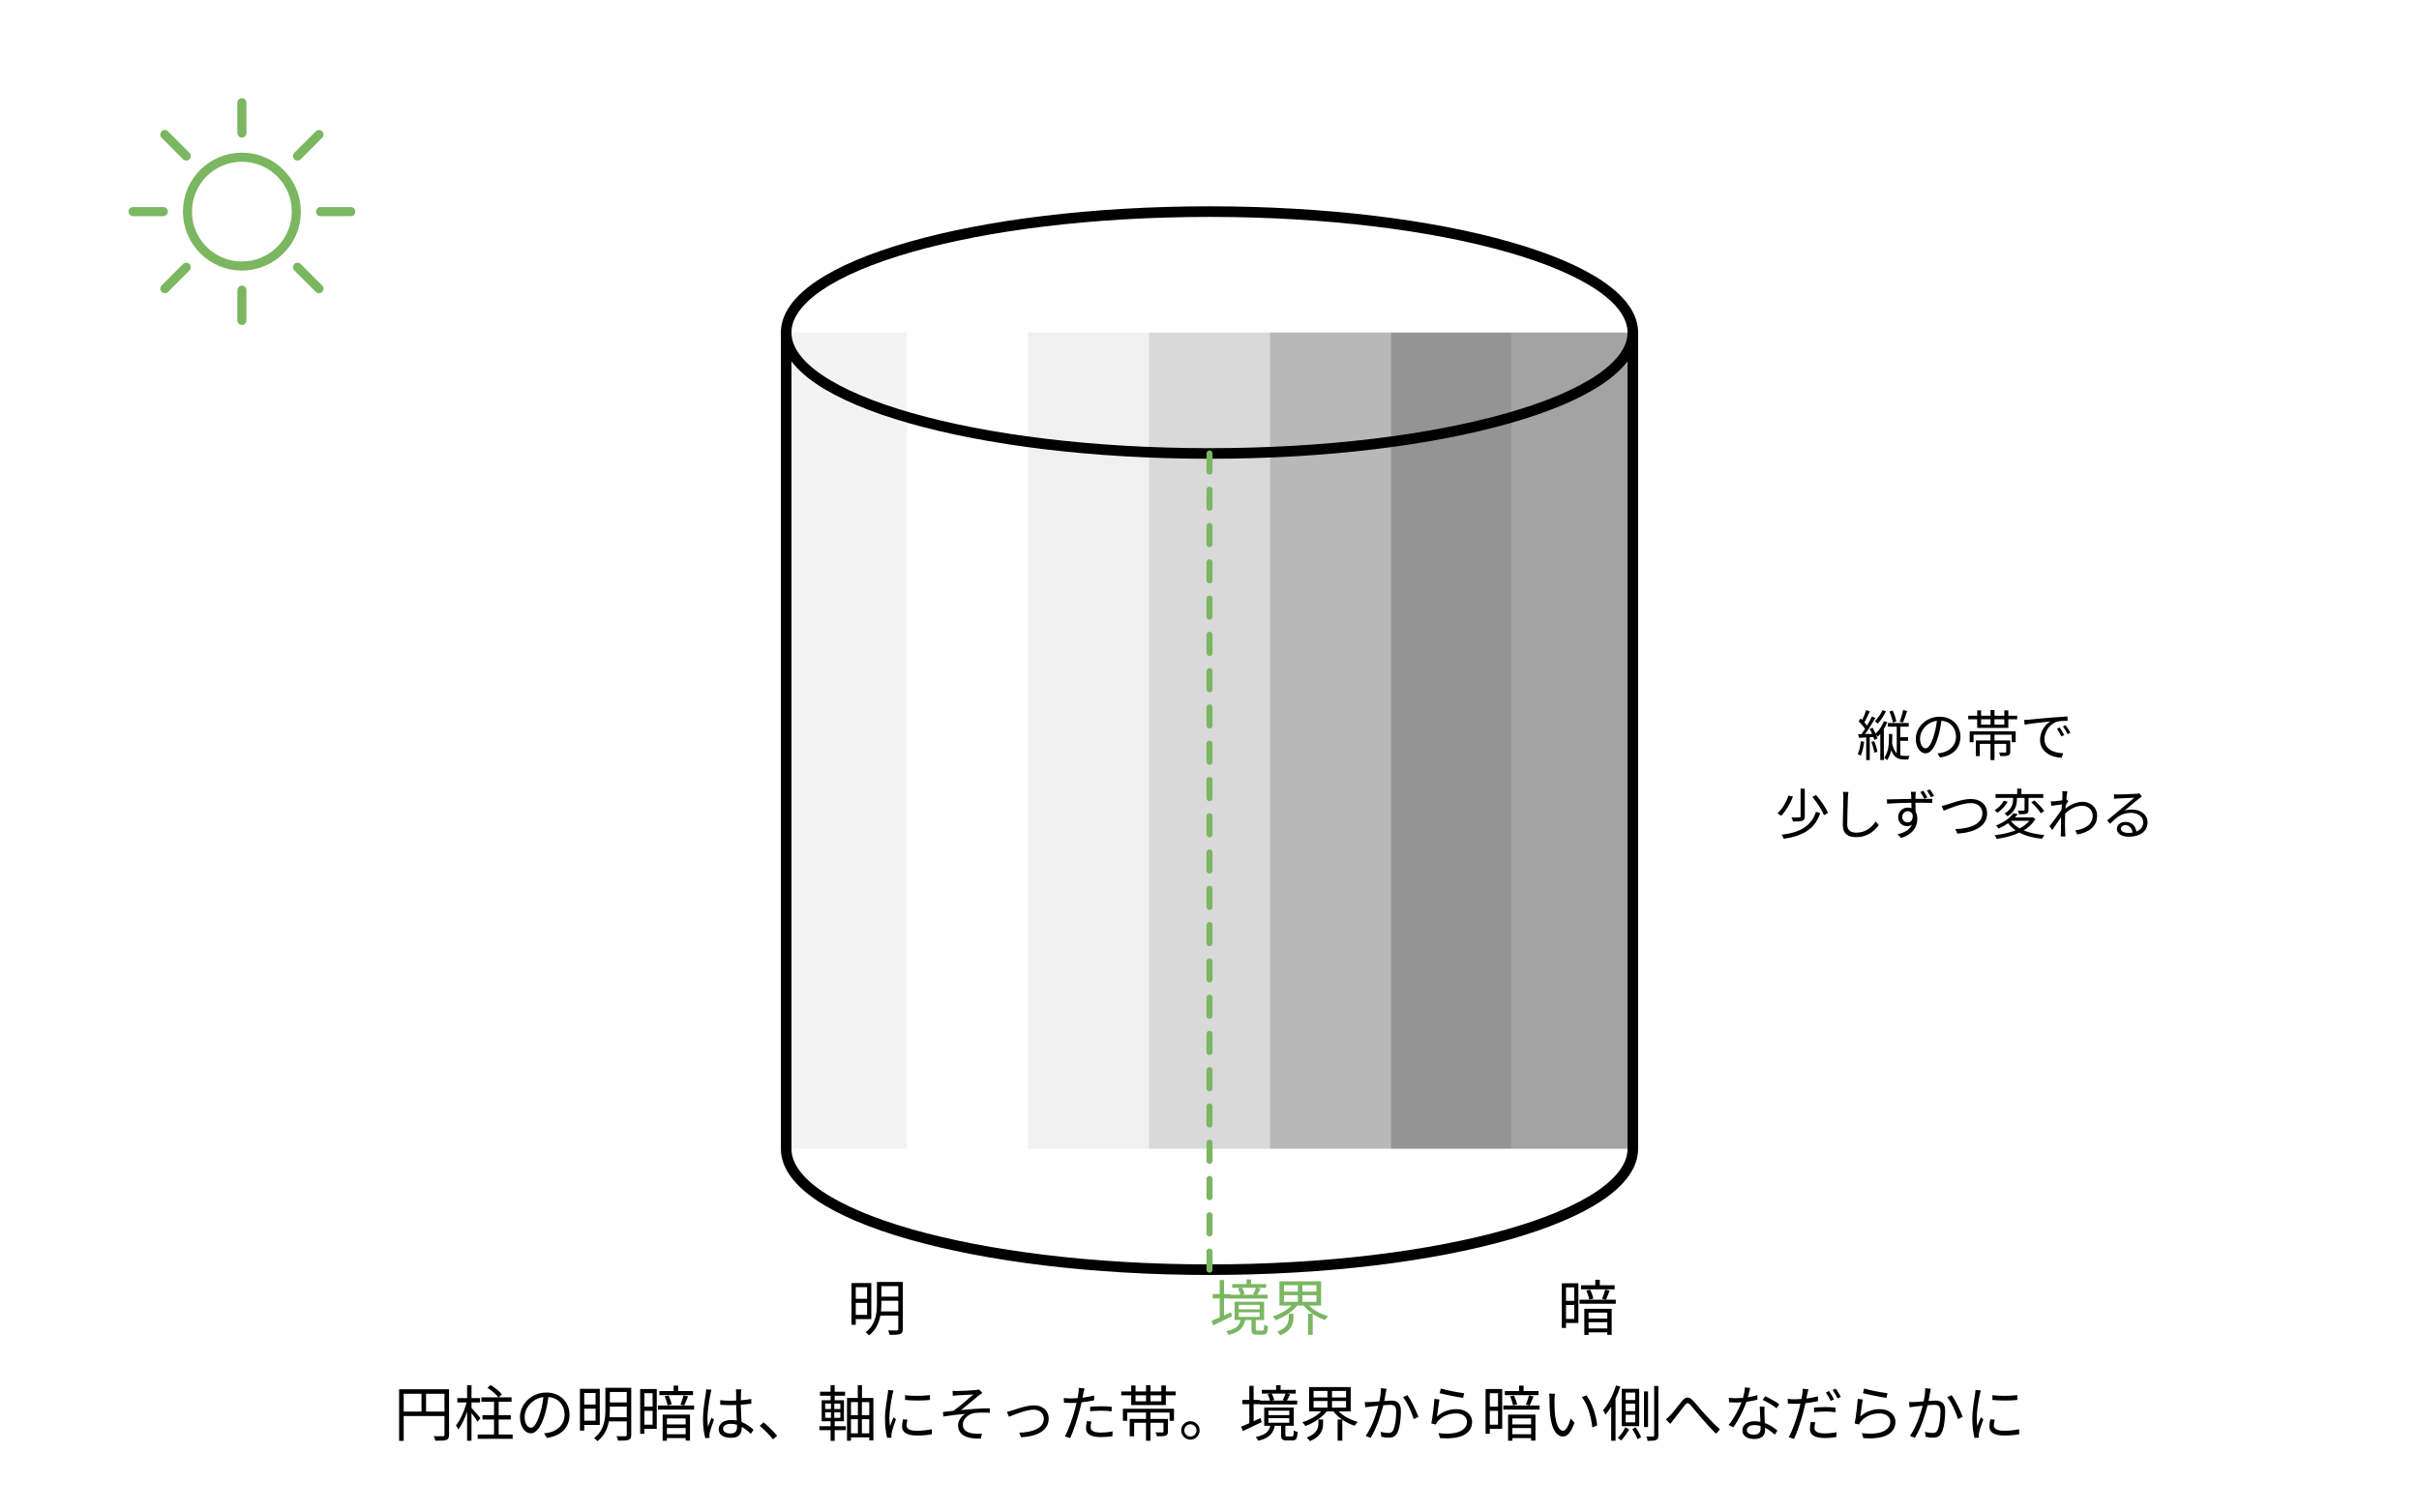
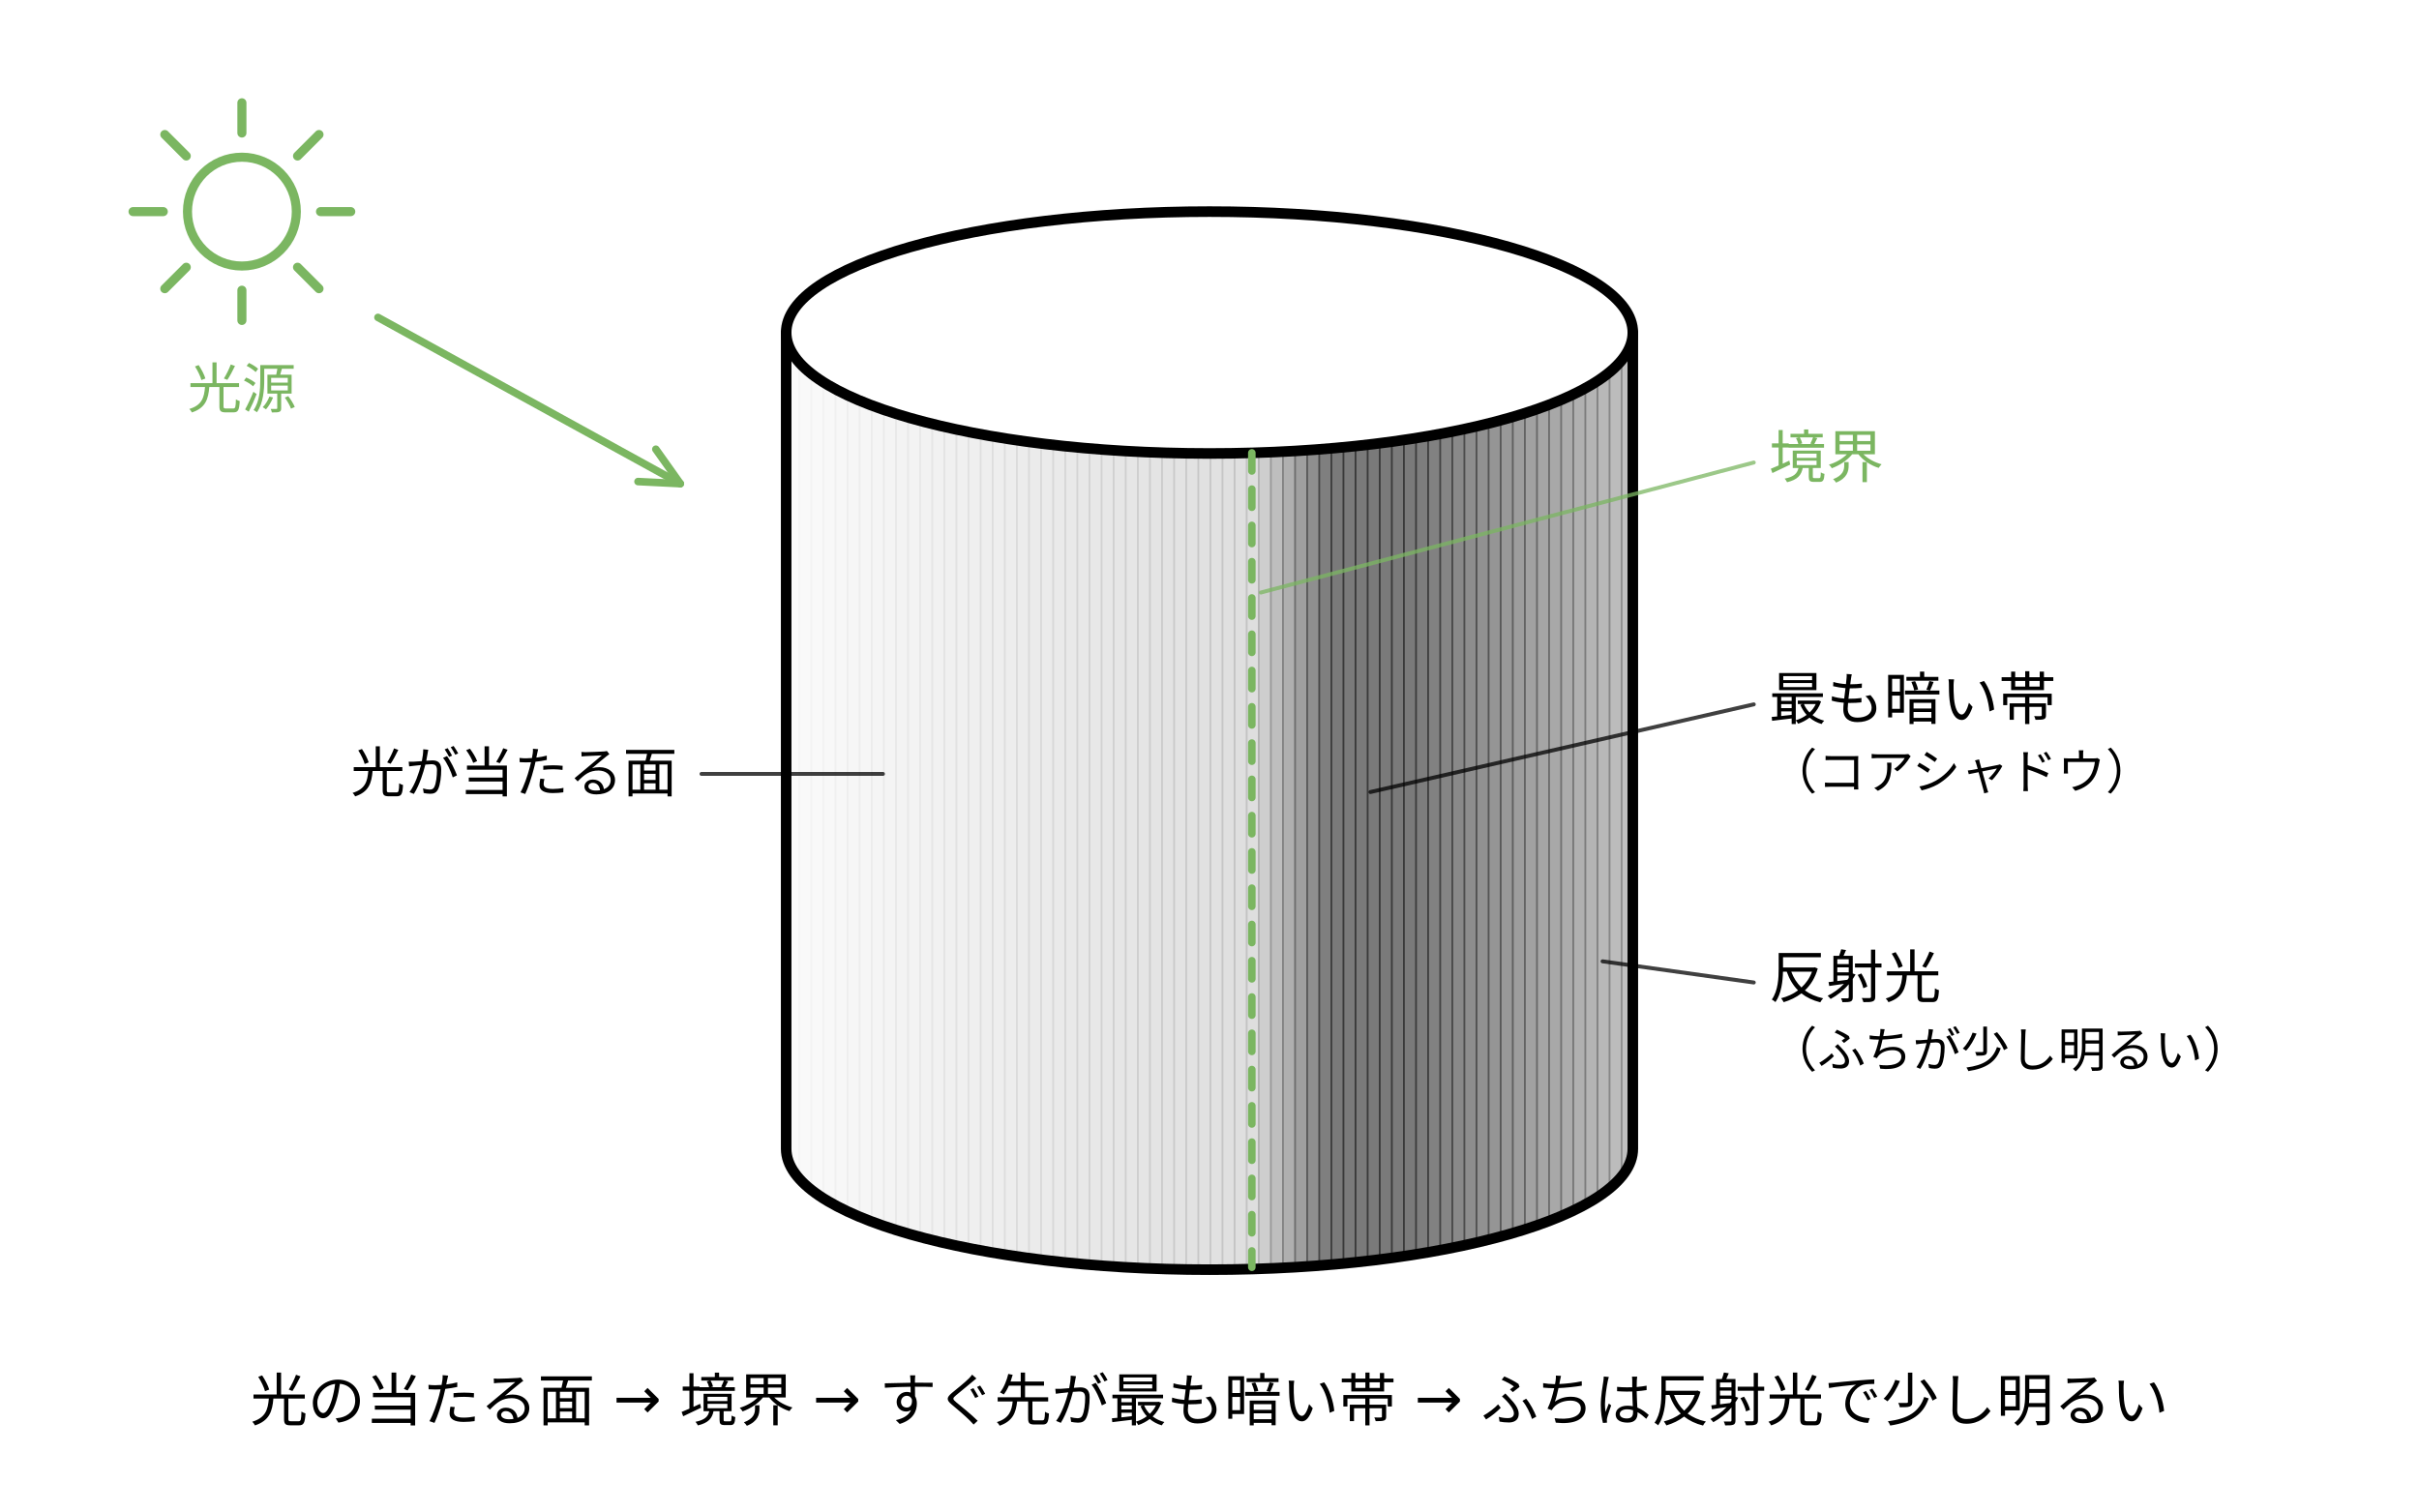
<svg xmlns="http://www.w3.org/2000/svg" viewBox="0 0 800 500" fill="none" stroke="currentColor" stroke-width="2.5" stroke-linecap="round" stroke-linejoin="round" font-family="Zen Kaku Gothic New, sans-serif">
  <circle cx="80" cy="70" r="18" stroke="#7BB661" stroke-width="3" />
  <line x1="106" y1="70" x2="116" y2="70" stroke="#7BB661" stroke-width="3" />
  <line x1="98.4" y1="88.4" x2="105.5" y2="95.5" stroke="#7BB661" stroke-width="3" />
  <line x1="80" y1="96" x2="80" y2="106" stroke="#7BB661" stroke-width="3" />
  <line x1="61.6" y1="88.4" x2="54.5" y2="95.5" stroke="#7BB661" stroke-width="3" />
  <line x1="54" y1="70" x2="44" y2="70" stroke="#7BB661" stroke-width="3" />
  <line x1="61.6" y1="51.6" x2="54.5" y2="44.5" stroke="#7BB661" stroke-width="3" />
  <line x1="80" y1="44" x2="80" y2="34" stroke="#7BB661" stroke-width="3" />
  <line x1="98.4" y1="51.6" x2="105.5" y2="44.5" stroke="#7BB661" stroke-width="3" />
-   <path d="M260,110 L300,110 L300,380 L260,380 Z" fill="currentColor" fill-opacity="0.05" stroke="none" />
-   <path d="M340,110 L380,110 L380,380 L340,380 Z" fill="currentColor" fill-opacity="0.06" stroke="none" />
-   <path d="M380,110 L420,110 L420,380 L380,380 Z" fill="currentColor" fill-opacity="0.15" stroke="none" />
-   <path d="M420,110 L460,110 L460,380 L420,380 Z" fill="currentColor" fill-opacity="0.28" stroke="none" />
-   <path d="M460,110 L500,110 L500,380 L460,380 Z" fill="currentColor" fill-opacity="0.42" stroke="none" />
-   <path d="M500,110 L540,110 L540,380 L500,380 Z" fill="currentColor" fill-opacity="0.36" stroke="none" />
+   <text x="80" y="135" font-size="18" fill="#7BB661" stroke="none" text-anchor="middle">光源</text>
+   <line x1="125" y1="105" x2="225" y2="160" stroke="#7BB661" stroke-width="2.5" />
+   <path d="M211,159.3 L225,160 L216.9,148.6" stroke="#7BB661" stroke-width="2.5" />
+   <clipPath id="cylinder-gradient-side">
+     <path d="M260,110 A140,40 0 0 0 540,110 L540,380 A140,40 0 0 1 260,380 Z" />
+   </clipPath>
+   <g clip-path="url(#cylinder-gradient-side)">
+     <rect x="260" y="108" width="4.6" height="314" fill="currentColor" fill-opacity="0.021" stroke="none" />
+     <rect x="264" y="108" width="4.6" height="314" fill="currentColor" fill-opacity="0.024" stroke="none" />
+     <rect x="268" y="108" width="4.6" height="314" fill="currentColor" fill-opacity="0.027" stroke="none" />
+     <rect x="272" y="108" width="4.6" height="314" fill="currentColor" fill-opacity="0.03" stroke="none" />
+     <rect x="276" y="108" width="4.6" height="314" fill="currentColor" fill-opacity="0.033" stroke="none" />
+     <rect x="280" y="108" width="4.6" height="314" fill="currentColor" fill-opacity="0.036" stroke="none" />
+     <rect x="284" y="108" width="4.6" height="314" fill="currentColor" fill-opacity="0.039" stroke="none" />
+     <rect x="288" y="108" width="4.6" height="314" fill="currentColor" fill-opacity="0.041" stroke="none" />
+     <rect x="292" y="108" width="4.6" height="314" fill="currentColor" fill-opacity="0.044" stroke="none" />
+     <rect x="296" y="108" width="4.6" height="314" fill="currentColor" fill-opacity="0.047" stroke="none" />
+     <rect x="300" y="108" width="4.6" height="314" fill="currentColor" fill-opacity="0.05" stroke="none" />
+     <rect x="304" y="108" width="4.6" height="314" fill="currentColor" fill-opacity="0.053" stroke="none" />
+     <rect x="308" y="108" width="4.6" height="314" fill="currentColor" fill-opacity="0.056" stroke="none" />
+     <rect x="312" y="108" width="4.6" height="314" fill="currentColor" fill-opacity="0.059" stroke="none" />
+     <rect x="316" y="108" width="4.6" height="314" fill="currentColor" fill-opacity="0.061" stroke="none" />
+     <rect x="320" y="108" width="4.6" height="314" fill="currentColor" fill-opacity="0.064" stroke="none" />
+     <rect x="324" y="108" width="4.6" height="314" fill="currentColor" fill-opacity="0.067" stroke="none" />
+     <rect x="328" y="108" width="4.6" height="314" fill="currentColor" fill-opacity="0.07" stroke="none" />
+     <rect x="332" y="108" width="4.6" height="314" fill="currentColor" fill-opacity="0.073" stroke="none" />
+     <rect x="336" y="108" width="4.6" height="314" fill="currentColor" fill-opacity="0.076" stroke="none" />
+     <rect x="340" y="108" width="4.6" height="314" fill="currentColor" fill-opacity="0.079" stroke="none" />
+     <rect x="344" y="108" width="4.6" height="314" fill="currentColor" fill-opacity="0.081" stroke="none" />
+     <rect x="348" y="108" width="4.6" height="314" fill="currentColor" fill-opacity="0.084" stroke="none" />
+     <rect x="352" y="108" width="4.6" height="314" fill="currentColor" fill-opacity="0.087" stroke="none" />
+     <rect x="356" y="108" width="4.6" height="314" fill="currentColor" fill-opacity="0.09" stroke="none" />
+     <rect x="360" y="108" width="4.6" height="314" fill="currentColor" fill-opacity="0.093" stroke="none" />
+     <rect x="364" y="108" width="4.6" height="314" fill="currentColor" fill-opacity="0.096" stroke="none" />
+     <rect x="368" y="108" width="4.6" height="314" fill="currentColor" fill-opacity="0.099" stroke="none" />
+     <rect x="372" y="108" width="4.6" height="314" fill="currentColor" fill-opacity="0.101" stroke="none" />
+     <rect x="376" y="108" width="4.6" height="314" fill="currentColor" fill-opacity="0.104" stroke="none" />
+     <rect x="380" y="108" width="4.6" height="314" fill="currentColor" fill-opacity="0.107" stroke="none" />
+     <rect x="384" y="108" width="4.6" height="314" fill="currentColor" fill-opacity="0.11" stroke="none" />
+     <rect x="388" y="108" width="4.6" height="314" fill="currentColor" fill-opacity="0.113" stroke="none" />
+     <rect x="392" y="108" width="4.6" height="314" fill="currentColor" fill-opacity="0.116" stroke="none" />
+     <rect x="396" y="108" width="4.6" height="314" fill="currentColor" fill-opacity="0.119" stroke="none" />
+     <rect x="400" y="108" width="4.6" height="314" fill="currentColor" fill-opacity="0.121" stroke="none" />
+     <rect x="404" y="108" width="4.6" height="314" fill="currentColor" fill-opacity="0.124" stroke="none" />
+     <rect x="408" y="108" width="4.6" height="314" fill="currentColor" fill-opacity="0.127" stroke="none" />
+     <rect x="412" y="108" width="4.6" height="314" fill="currentColor" fill-opacity="0.13" stroke="none" />
+     <rect x="416" y="108" width="4.6" height="314" fill="currentColor" fill-opacity="0.192" stroke="none" />
+     <rect x="420" y="108" width="4.6" height="314" fill="currentColor" fill-opacity="0.254" stroke="none" />
+     <rect x="424" y="108" width="4.6" height="314" fill="currentColor" fill-opacity="0.316" stroke="none" />
+     <rect x="428" y="108" width="4.6" height="314" fill="currentColor" fill-opacity="0.378" stroke="none" />
+     <rect x="432" y="108" width="4.6" height="314" fill="currentColor" fill-opacity="0.44" stroke="none" />
+     <rect x="436" y="108" width="4.6" height="314" fill="currentColor" fill-opacity="0.501" stroke="none" />
+     <rect x="440" y="108" width="4.6" height="314" fill="currentColor" fill-opacity="0.52" stroke="none" />
+     <rect x="444" y="108" width="4.6" height="314" fill="currentColor" fill-opacity="0.52" stroke="none" />
+     <rect x="448" y="108" width="4.6" height="314" fill="currentColor" fill-opacity="0.52" stroke="none" />
+     <rect x="452" y="108" width="4.6" height="314" fill="currentColor" fill-opacity="0.52" stroke="none" />
+     <rect x="456" y="108" width="4.6" height="314" fill="currentColor" fill-opacity="0.52" stroke="none" />
+     <rect x="460" y="108" width="4.6" height="314" fill="currentColor" fill-opacity="0.52" stroke="none" />
+     <rect x="464" y="108" width="4.6" height="314" fill="currentColor" fill-opacity="0.52" stroke="none" />
+     <rect x="468" y="108" width="4.6" height="314" fill="currentColor" fill-opacity="0.509" stroke="none" />
+     <rect x="472" y="108" width="4.6" height="314" fill="currentColor" fill-opacity="0.494" stroke="none" />
+     <rect x="476" y="108" width="4.6" height="314" fill="currentColor" fill-opacity="0.478" stroke="none" />
+     <rect x="480" y="108" width="4.6" height="314" fill="currentColor" fill-opacity="0.463" stroke="none" />
+     <rect x="484" y="108" width="4.6" height="314" fill="currentColor" fill-opacity="0.448" stroke="none" />
+     <rect x="488" y="108" width="4.6" height="314" fill="currentColor" fill-opacity="0.432" stroke="none" />
+     <rect x="492" y="108" width="4.6" height="314" fill="currentColor" fill-opacity="0.417" stroke="none" />
+     <rect x="496" y="108" width="4.6" height="314" fill="currentColor" fill-opacity="0.402" stroke="none" />
+     <rect x="500" y="108" width="4.6" height="314" fill="currentColor" fill-opacity="0.386" stroke="none" />
+     <rect x="504" y="108" width="4.6" height="314" fill="currentColor" fill-opacity="0.371" stroke="none" />
+     <rect x="508" y="108" width="4.6" height="314" fill="currentColor" fill-opacity="0.355" stroke="none" />
+     <rect x="512" y="108" width="4.6" height="314" fill="currentColor" fill-opacity="0.34" stroke="none" />
+     <rect x="516" y="108" width="4.6" height="314" fill="currentColor" fill-opacity="0.325" stroke="none" />
+     <rect x="520" y="108" width="4.6" height="314" fill="currentColor" fill-opacity="0.309" stroke="none" />
+     <rect x="524" y="108" width="4.6" height="314" fill="currentColor" fill-opacity="0.294" stroke="none" />
+     <rect x="528" y="108" width="4.6" height="314" fill="currentColor" fill-opacity="0.278" stroke="none" />
+     <rect x="532" y="108" width="4.6" height="314" fill="currentColor" fill-opacity="0.263" stroke="none" />
+     <rect x="536" y="108" width="4.6" height="314" fill="currentColor" fill-opacity="0.248" stroke="none" />
+   </g>
  <ellipse cx="400" cy="110" rx="140" ry="40" stroke-width="3.5" />
  <path d="M260,110 L260,380 A140,40 0 0 0 540,380 L540,110" stroke-width="3.5" />
-   <text x="290" y="440" font-size="20" fill="currentColor" stroke="none" text-anchor="middle">明</text>
-   <text x="420" y="440" font-size="20" fill="#7BB661" stroke="none" text-anchor="middle">境界</text>
-   <text x="525" y="440" font-size="20" fill="currentColor" stroke="none" text-anchor="middle">暗</text>
-   <line x1="400" y1="150" x2="400" y2="420" stroke="#7BB661" stroke-width="2" stroke-dasharray="6 6" />
-   <text x="650" y="250" font-size="18" fill="currentColor" stroke="none" text-anchor="middle">縦の帯で</text>
-   <text x="650" y="276" font-size="18" fill="currentColor" stroke="none" text-anchor="middle">少しずつ変わる</text>
-   <text x="400" y="475" font-size="20" fill="currentColor" stroke="none" text-anchor="middle">円柱の明暗は、軸にそった帯。境界から暗い側へなだらかに</text>
+   <line x1="414" y1="149.8" x2="414" y2="419.2" stroke="#7BB661" stroke-width="2.5" stroke-dasharray="6 6" />
+   <text x="170" y="262" font-size="18" fill="currentColor" stroke="none" text-anchor="middle">光が当たる面</text>
+   <line x1="232" y1="256" x2="292" y2="256" stroke-width="1.3" opacity="0.75" />
+   <text x="585" y="158" font-size="19" fill="#7BB661" stroke="none" text-anchor="start">境界</text>
+   <line x1="580" y1="153" x2="417" y2="196" stroke-width="1.3" opacity="0.75" stroke="#7BB661" />
+   <text x="585" y="238" font-size="19" fill="currentColor" stroke="none" text-anchor="start">最も暗い帯</text>
+   <text x="585" y="261" font-size="16" fill="currentColor" stroke="none" text-anchor="start">（コアシャドウ）</text>
+   <line x1="580" y1="233" x2="453.2" y2="262" stroke-width="1.3" opacity="0.75" />
+   <text x="585" y="330" font-size="19" fill="currentColor" stroke="none" text-anchor="start">反射光</text>
+   <text x="585" y="353" font-size="16" fill="currentColor" stroke="none" text-anchor="start">（ふちが少し明るい）</text>
+   <line x1="580" y1="325" x2="530" y2="318" stroke-width="1.3" opacity="0.75" />
+   <text x="400" y="470" font-size="19" fill="currentColor" stroke="none" text-anchor="middle">光の当たる面 → 境界 → すぐ先が最も暗い帯 → ふちは反射光で少し明るい</text>
</svg>
